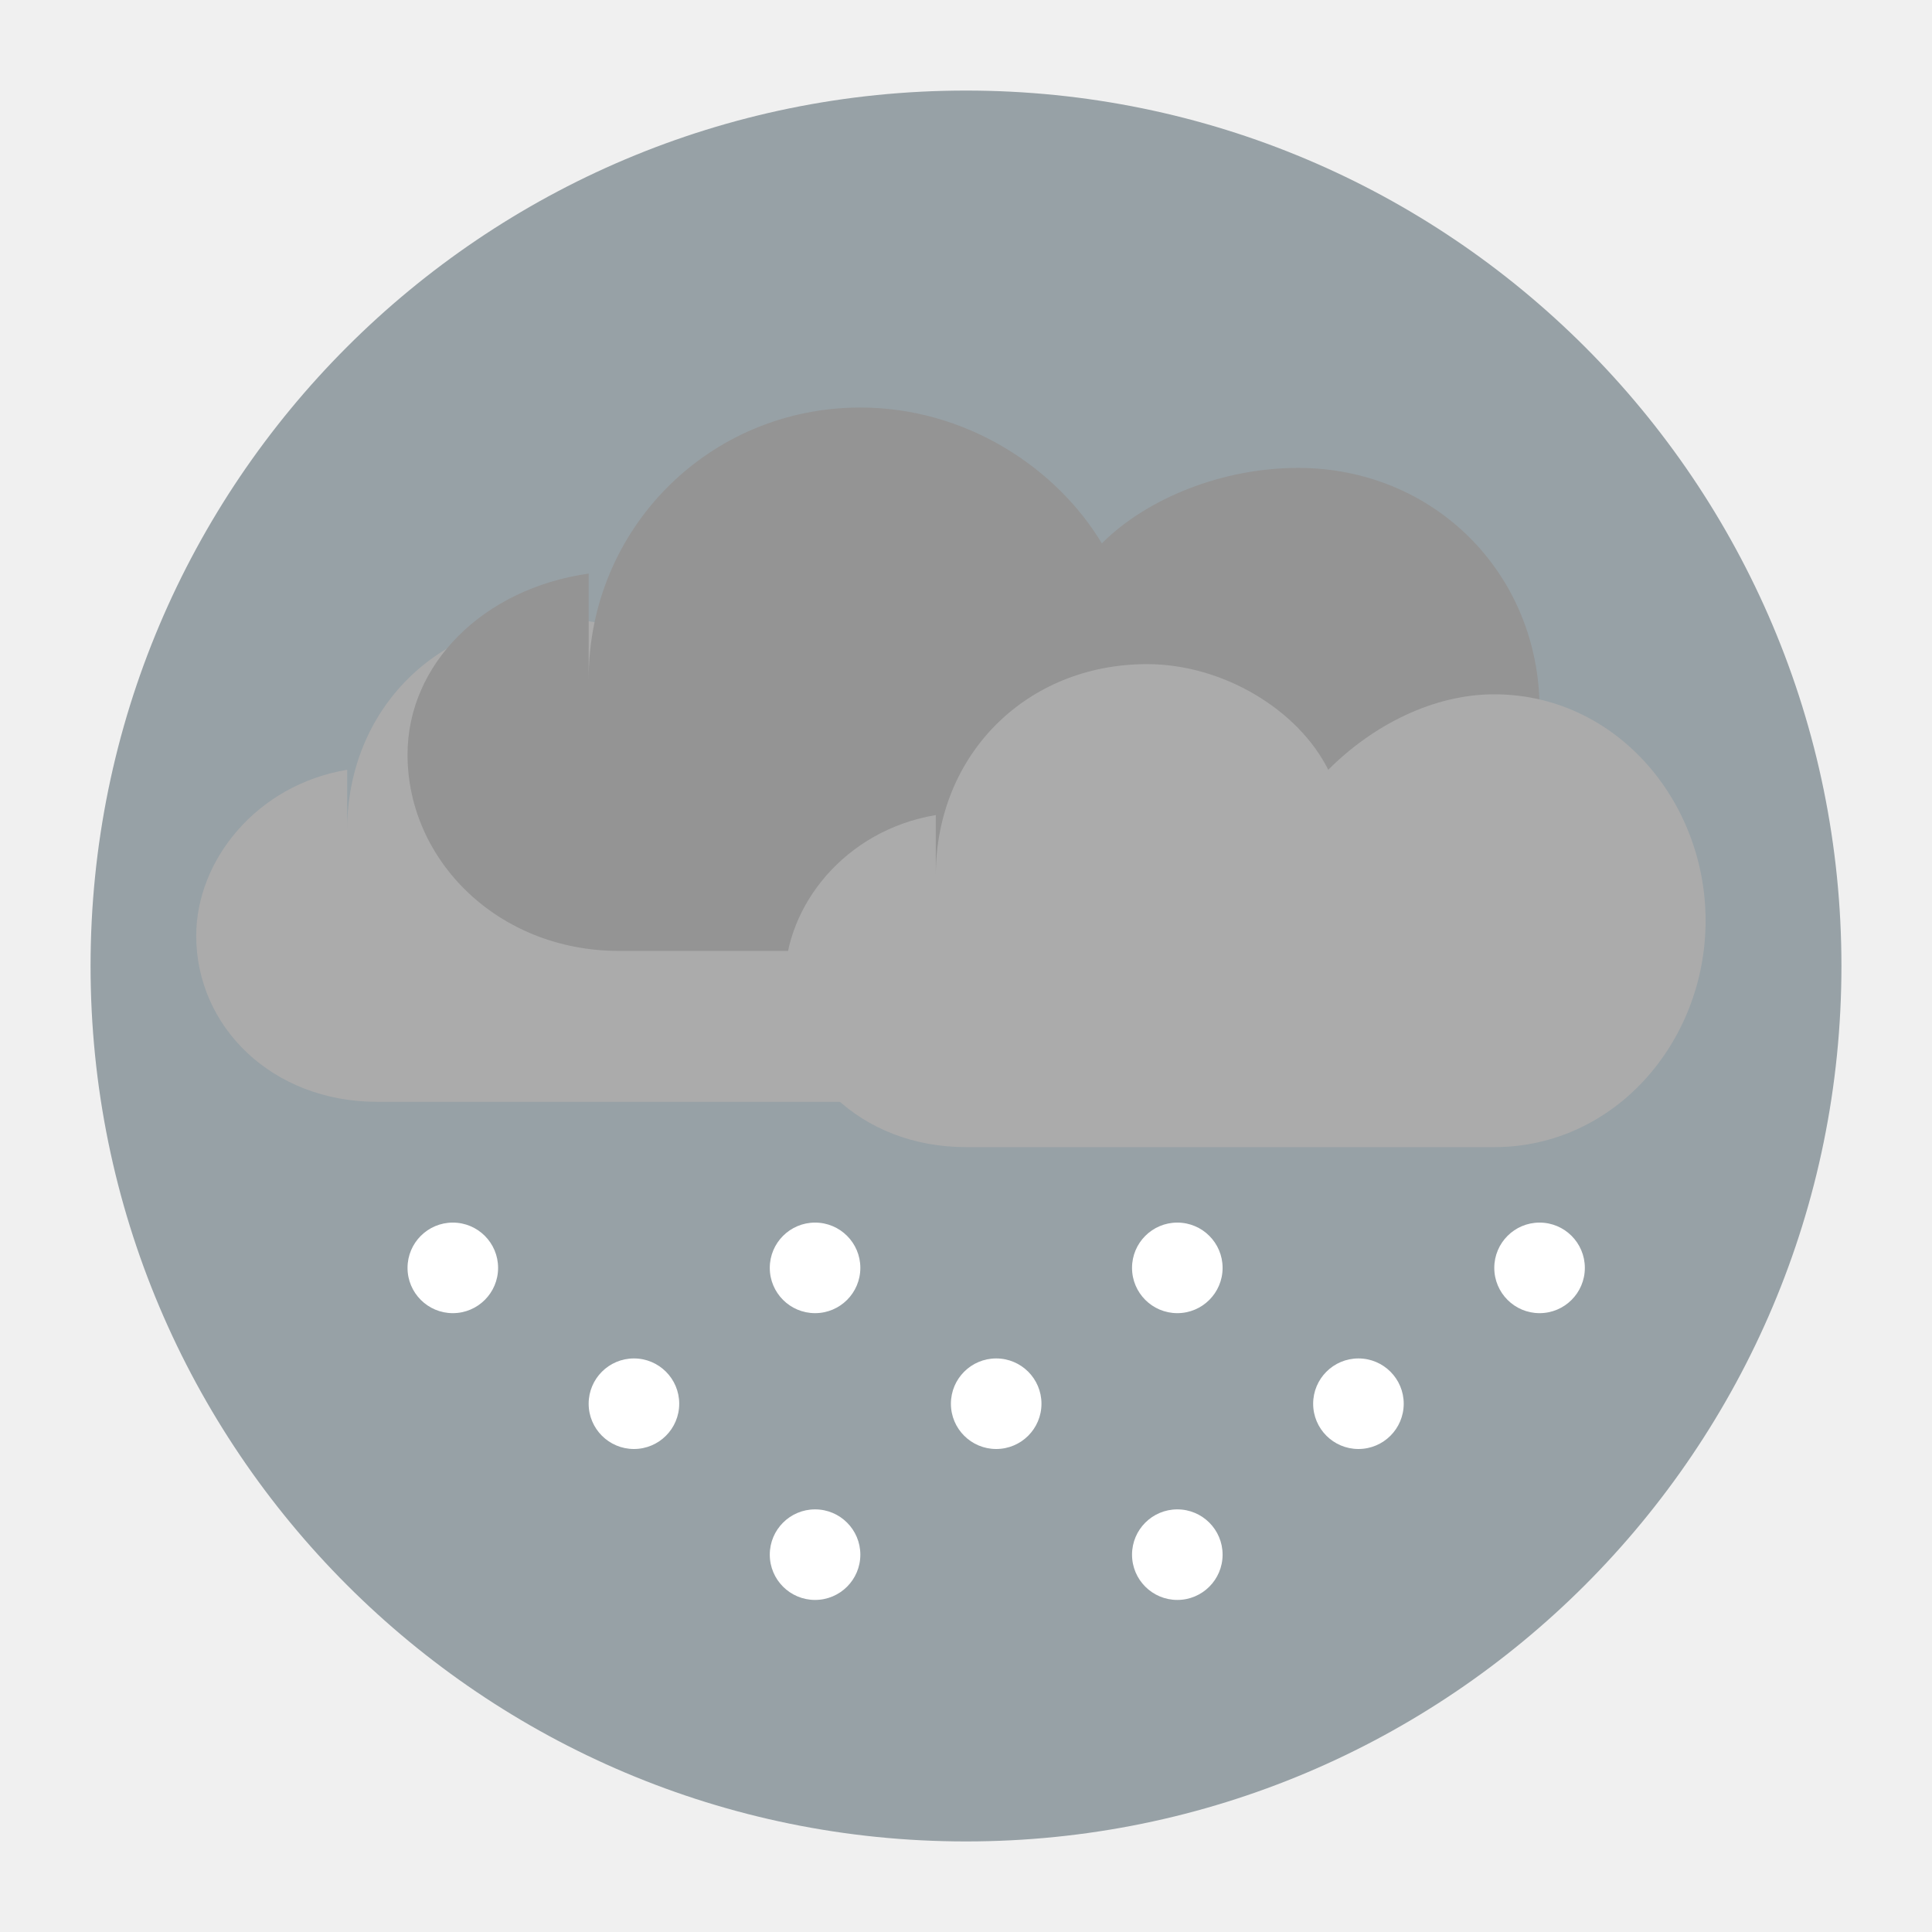
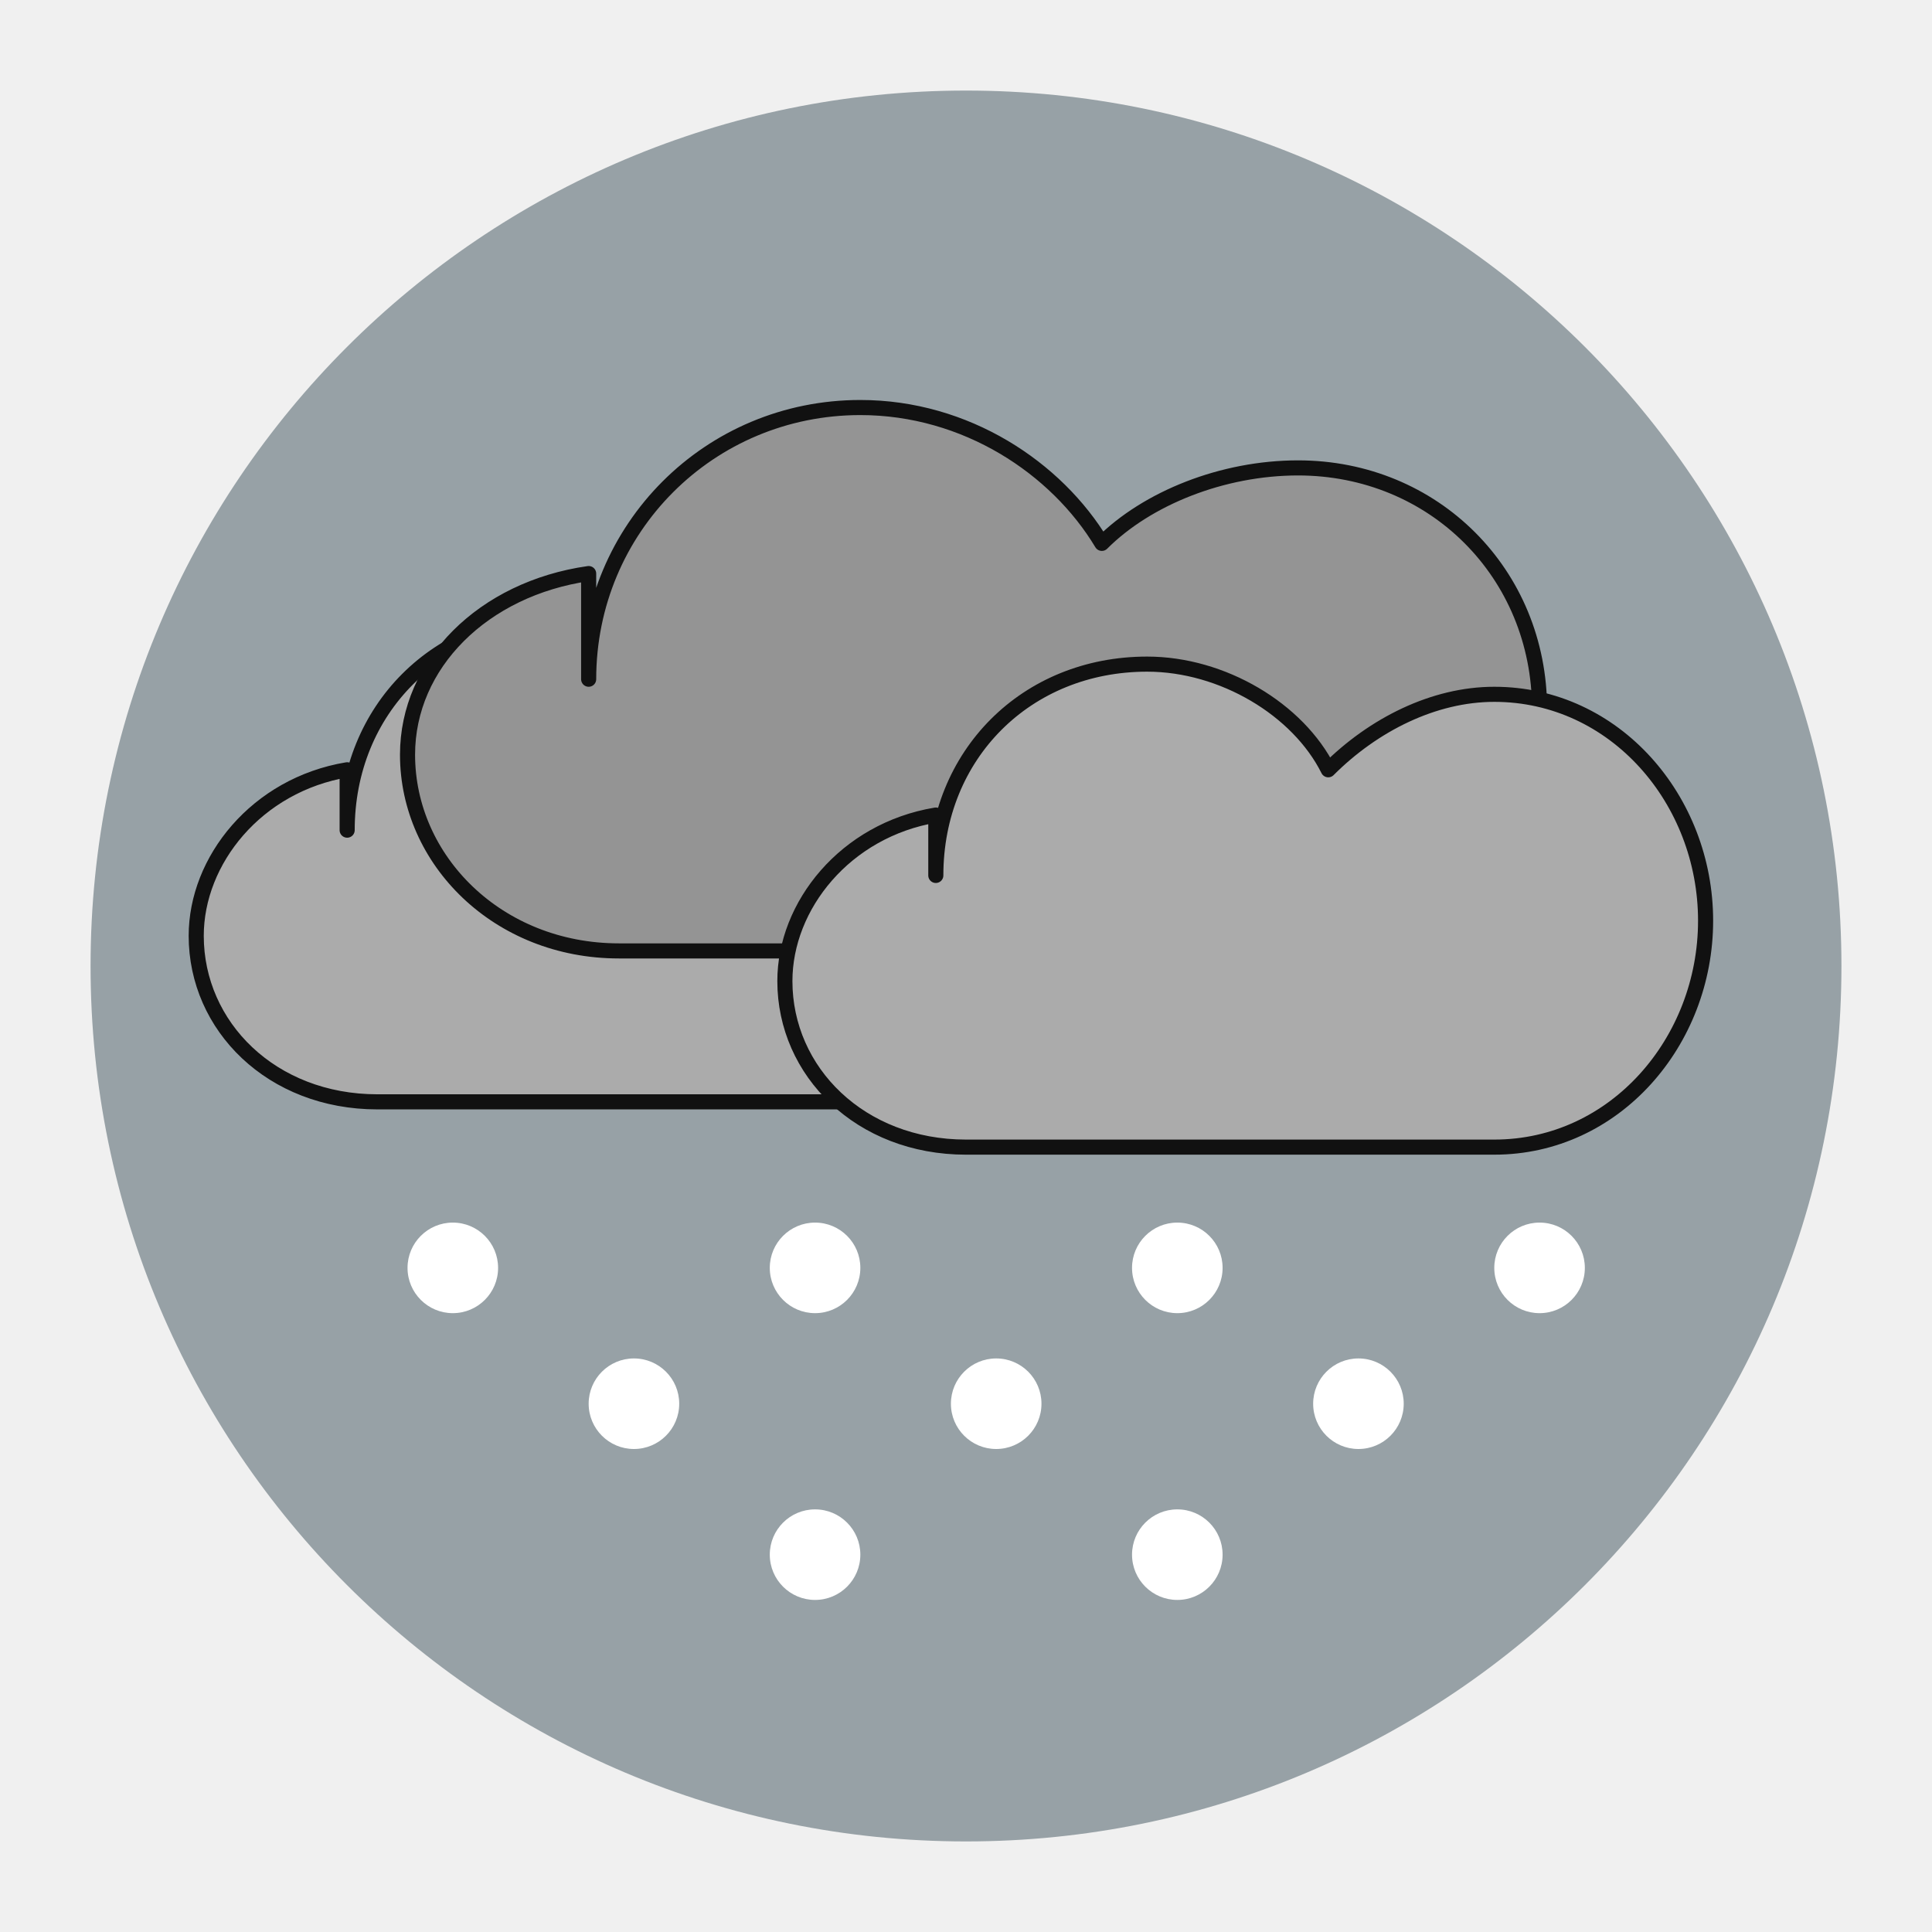
<svg xmlns="http://www.w3.org/2000/svg" viewBox="0 0 128 128" role="img" aria-labelledby="title">
  <circle cx="64" cy="64" r="58" fill="#97a1a6" />
  <g transform="translate(0 -8)">
-     <path d="M23 63c0-8 6-14 14-14 5 0 10 3 12 7 3-3 7-5 12-5 8 0 15 7 15 15s-7 15-15 15H25c-7 0-12-5-12-11 0-5 4-10 10-11z" fill="#ababab" />
-     <path d="M39 53c0-10 8-18 18-18 7 0 13 4 16 9 3-3 8-5 13-5 9 0 16 7 16 16s-7 16-16 16H41c-8 0-14-6-14-13 0-6 5-11 12-12z" fill="#949494" />
-     <path d="M62 66c0-8 6-14 14-14 5 0 10 3 12 7 3-3 7-5 11-5 8 0 14 7 14 15s-6 15-14 15H64c-7 0-12-5-12-11 0-5 4-10 10-11z" fill="#ababab" />
+     <path d="M23 63c0-8 6-14 14-14 5 0 10 3 12 7 3-3 7-5 12-5 8 0 15 7 15 15s-7 15-15 15H25c-7 0-12-5-12-11 0-5 4-10 10-11z" fill="#ababab" stroke="#111111" stroke-width="1" stroke-linejoin="round" />
+     <path d="M39 53c0-10 8-18 18-18 7 0 13 4 16 9 3-3 8-5 13-5 9 0 16 7 16 16s-7 16-16 16H41c-8 0-14-6-14-13 0-6 5-11 12-12z" fill="#949494" stroke="#111111" stroke-width="1" stroke-linejoin="round" />
+     <path d="M62 66c0-8 6-14 14-14 5 0 10 3 12 7 3-3 7-5 11-5 8 0 14 7 14 15s-6 15-14 15H64c-7 0-12-5-12-11 0-5 4-10 10-11z" fill="#ababab" stroke="#111111" stroke-width="1" stroke-linejoin="round" />
  </g>
  <g fill="#ffffff">
    <circle cx="30" cy="84" r="3" />
    <circle cx="42" cy="93" r="3" />
    <circle cx="54" cy="84" r="3" />
    <circle cx="66" cy="93" r="3" />
    <circle cx="78" cy="84" r="3" />
    <circle cx="90" cy="93" r="3" />
    <circle cx="102" cy="84" r="3" />
    <circle cx="54" cy="103" r="3" />
    <circle cx="78" cy="103" r="3" />
  </g>
</svg>
